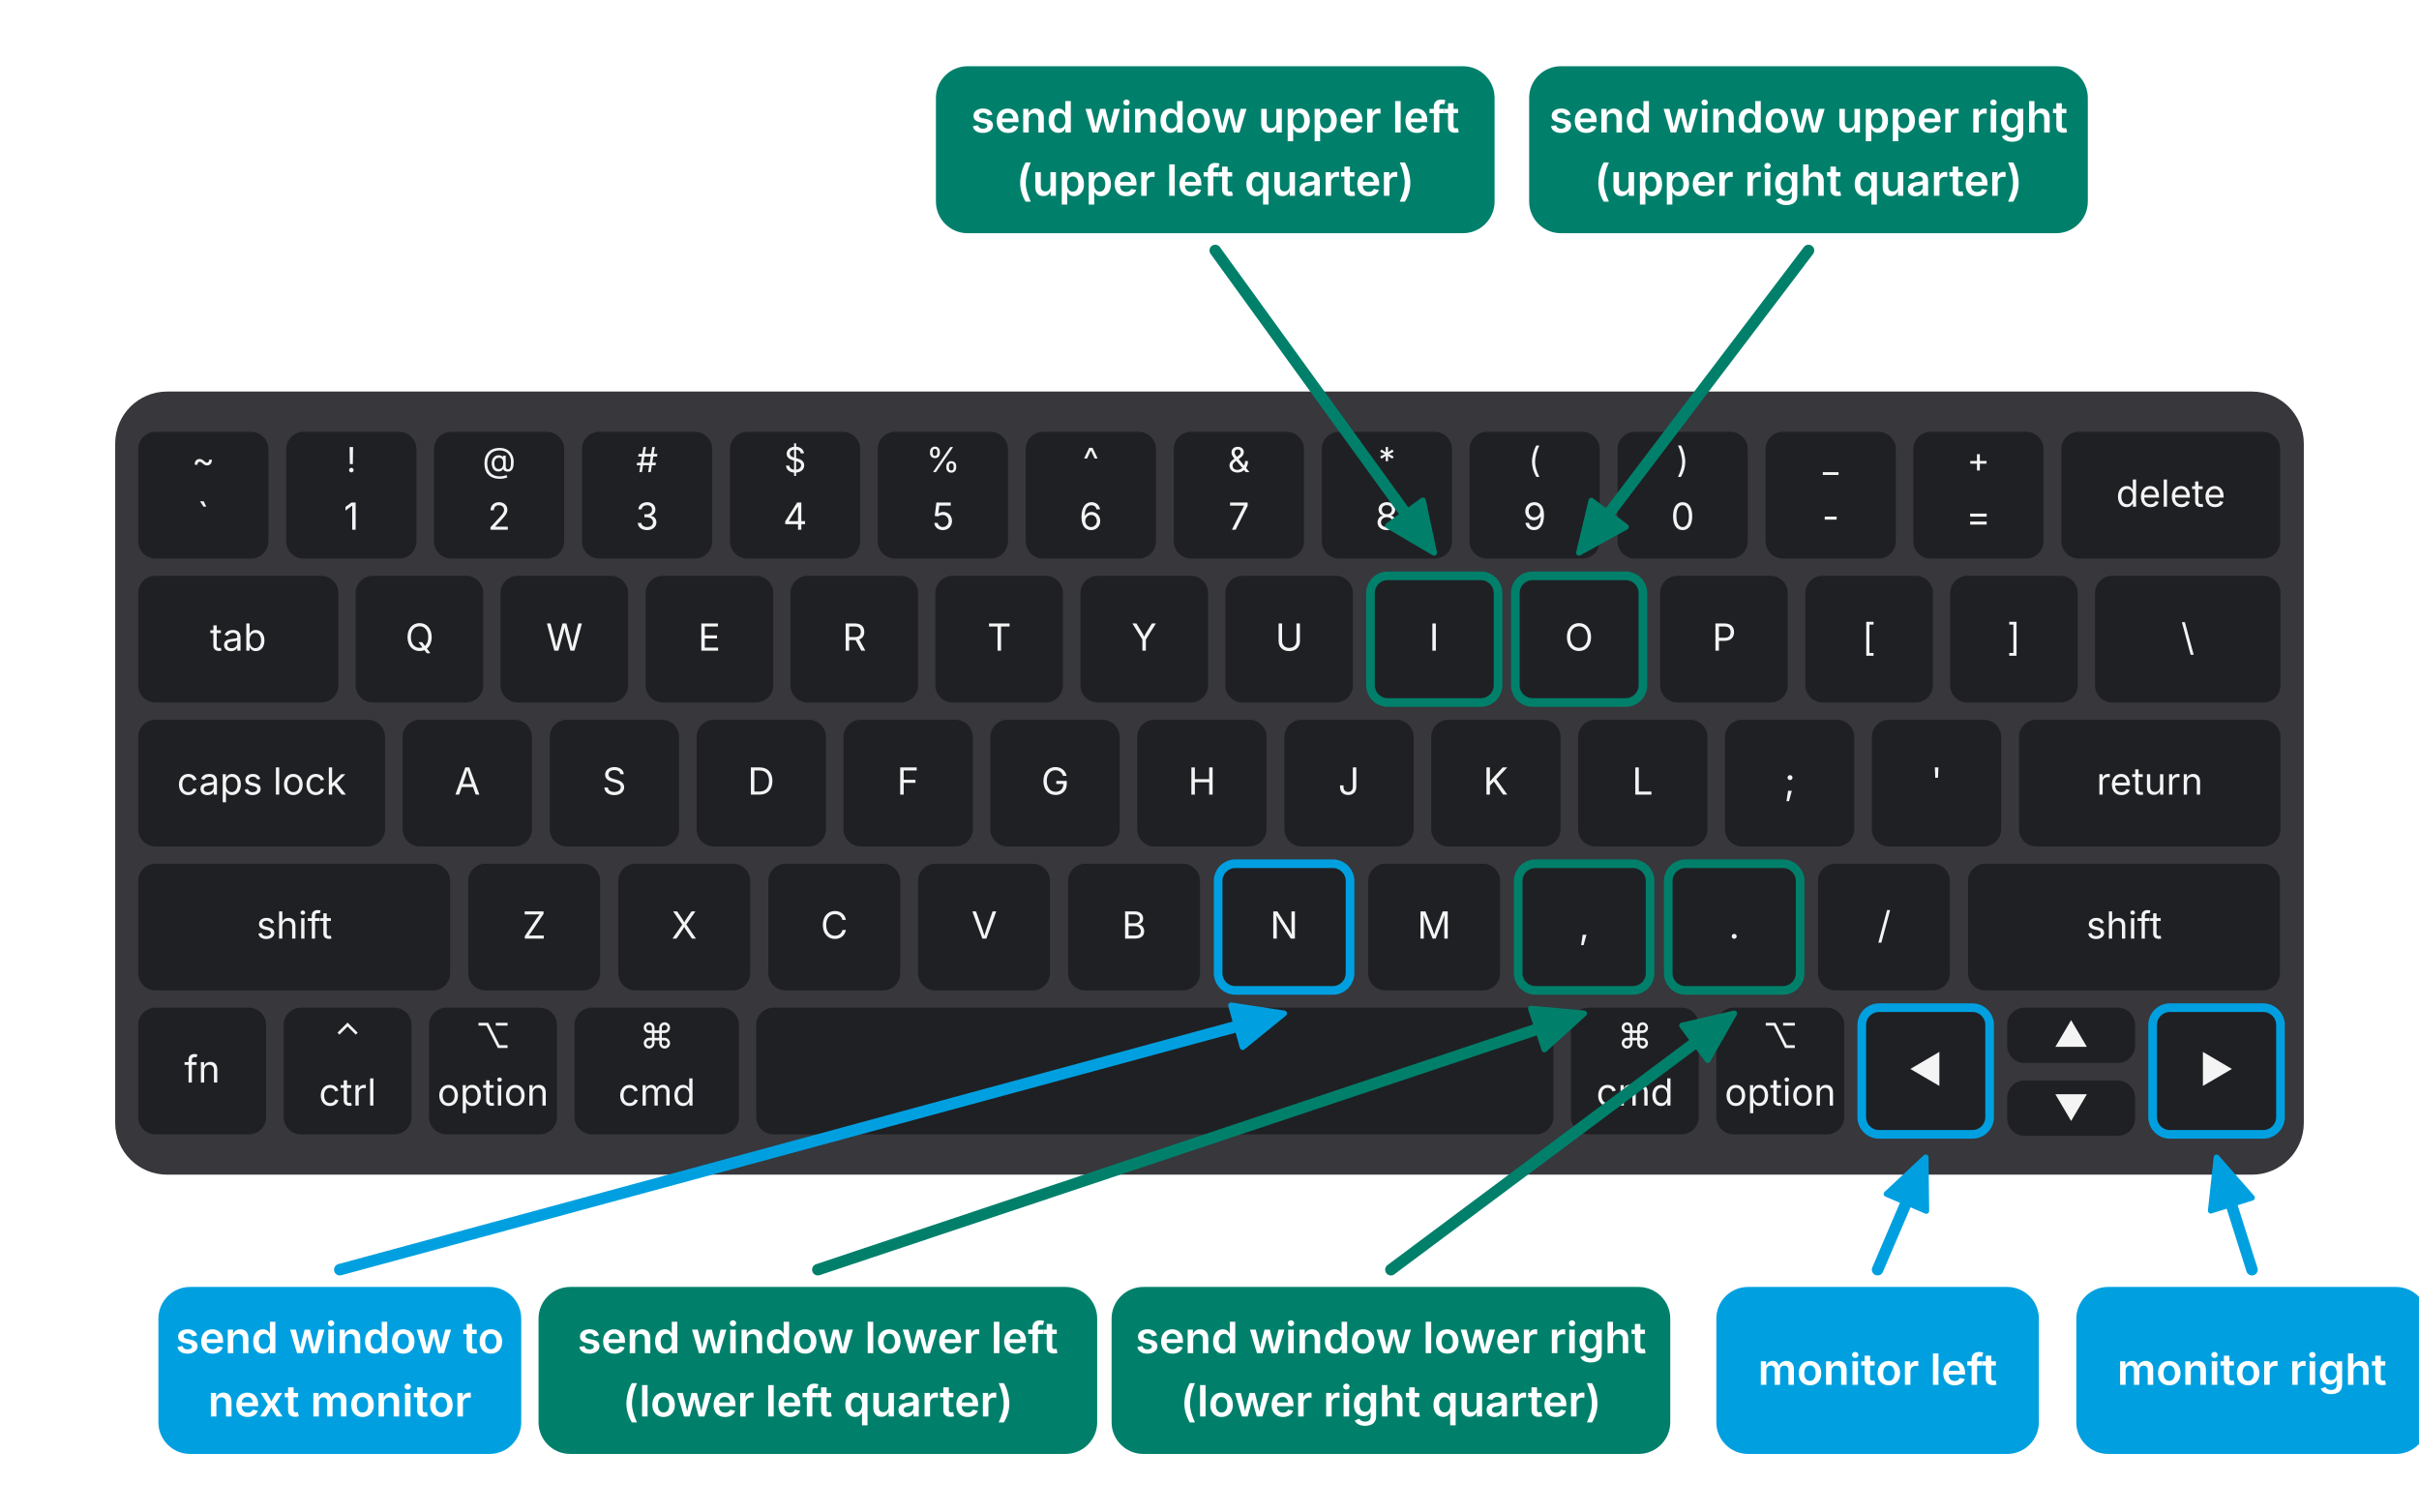
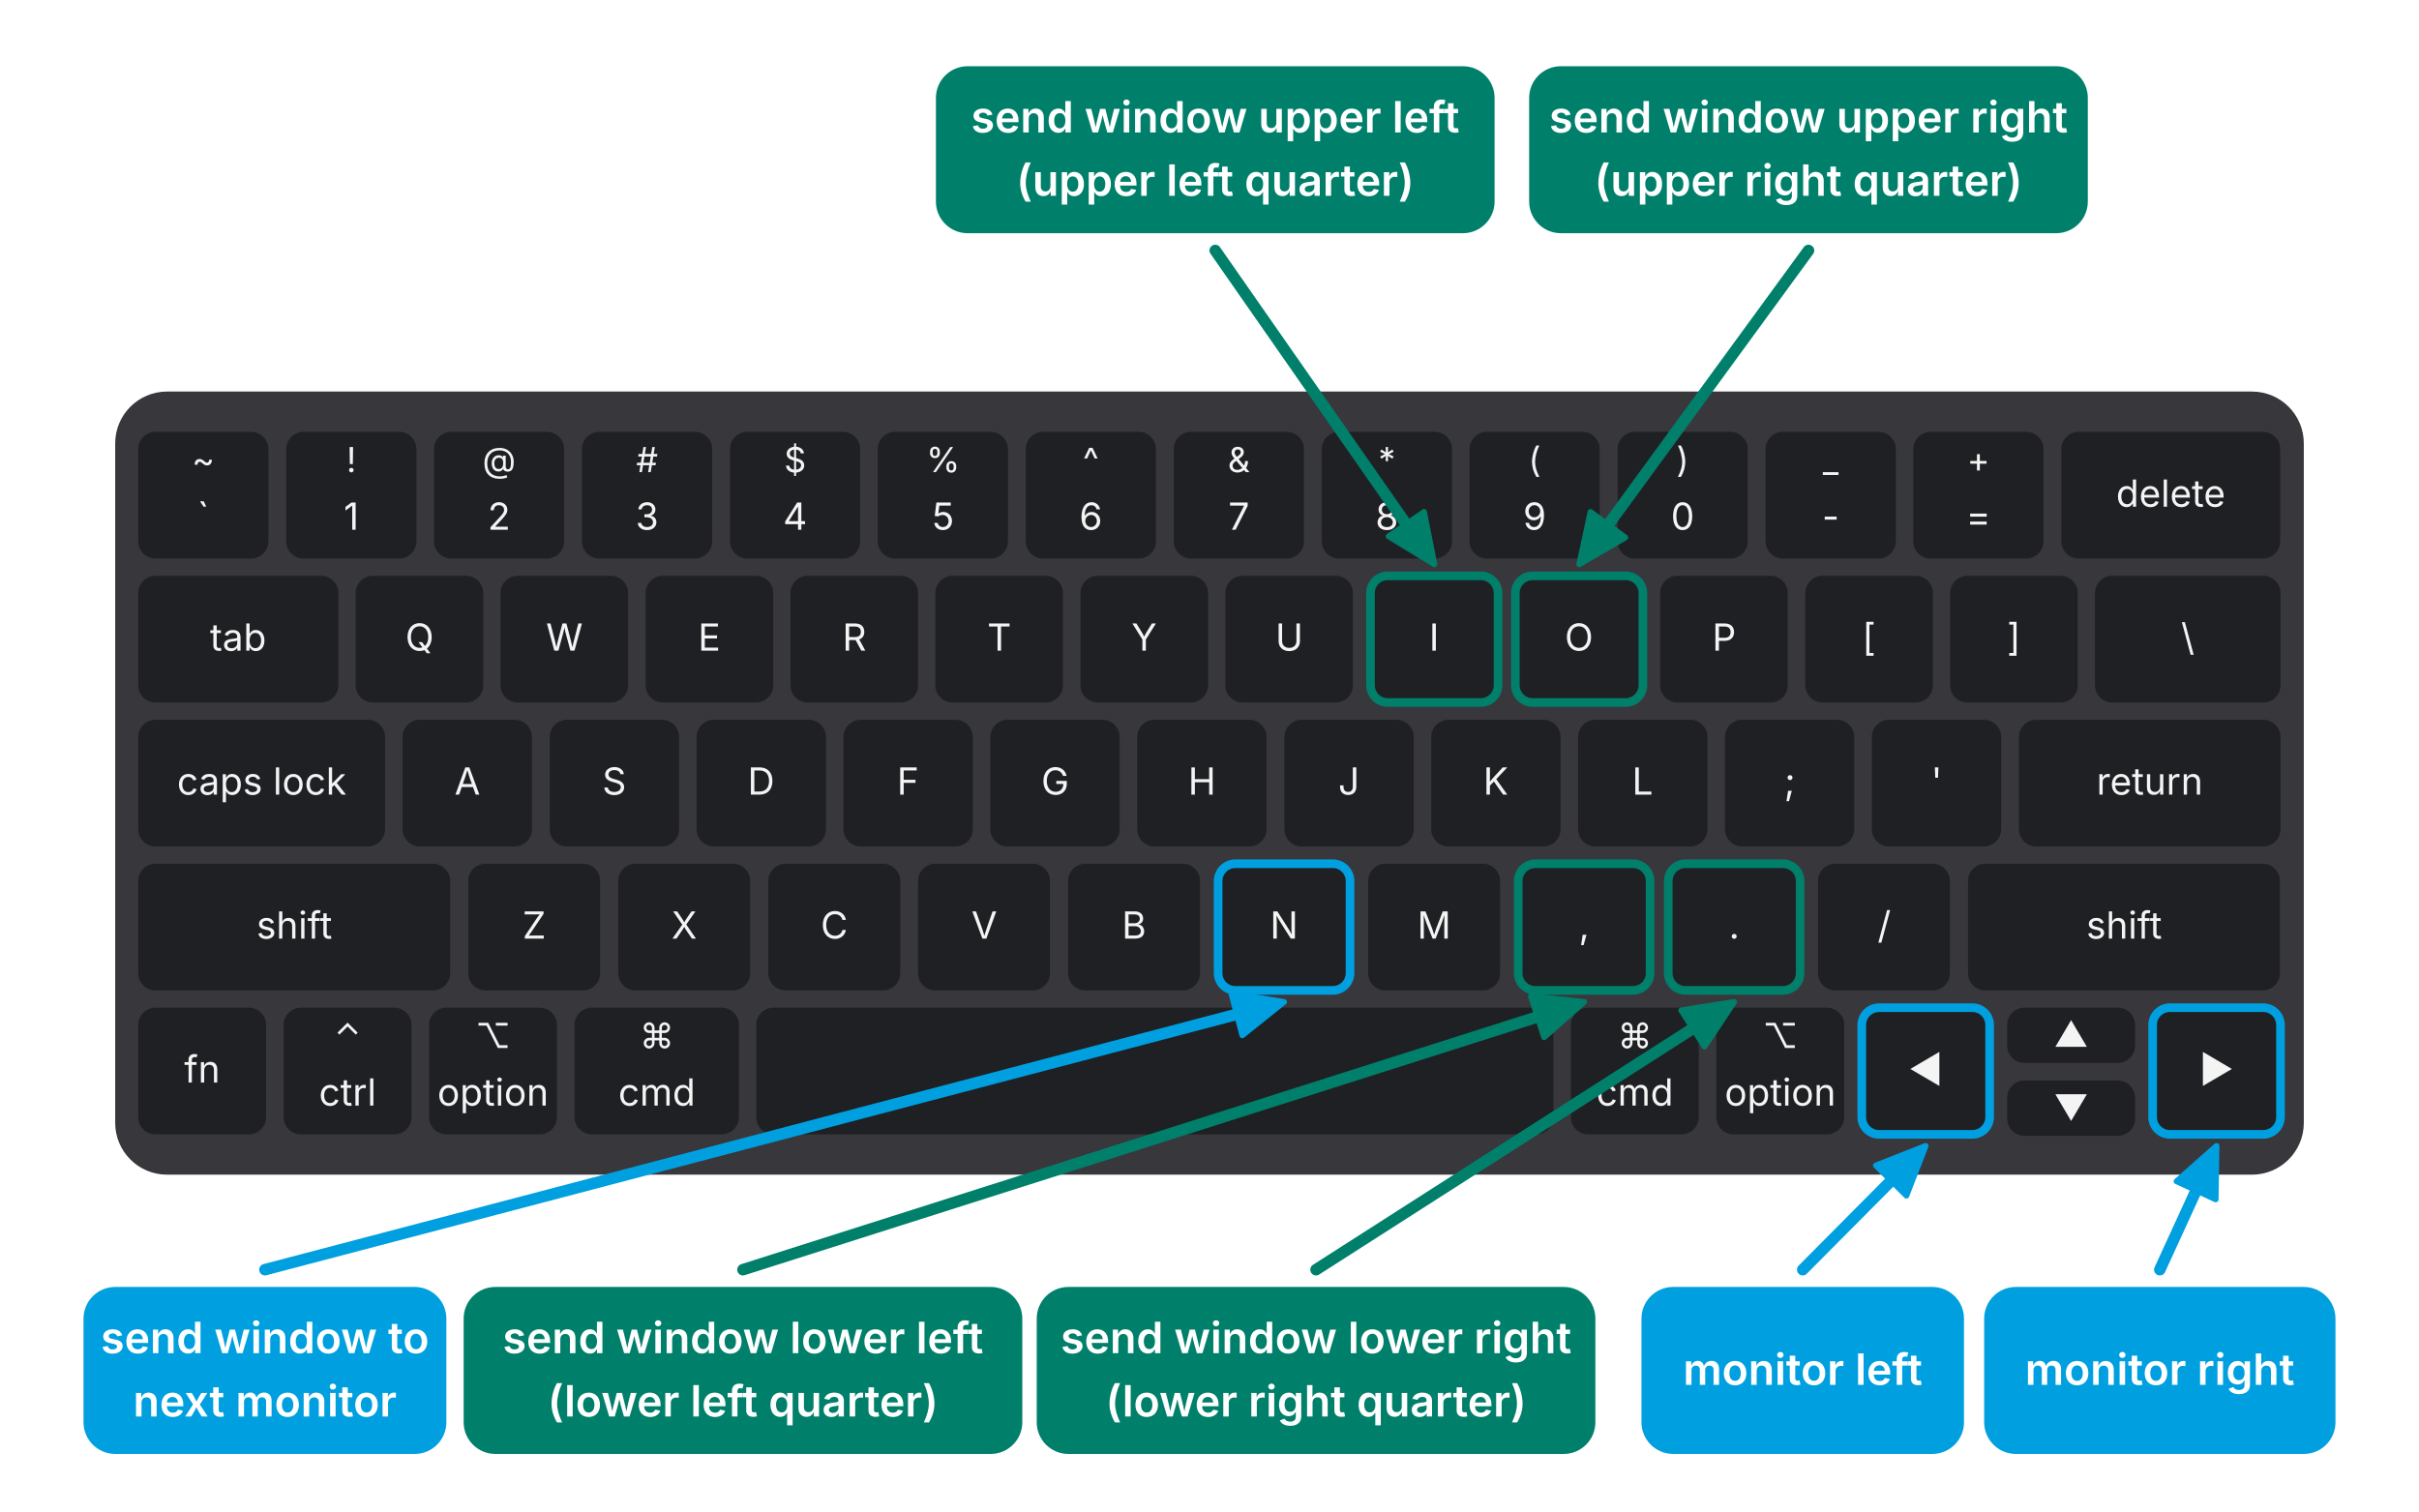
<svg xmlns="http://www.w3.org/2000/svg" viewBox="0 0 840 525" font-family="system-ui,-apple-system,sans-serif">
  <style>
text.t{fill:#fff;font-weight:600} text.k{fill:#f4f4f5} text.w{fill:#fff;font-weight:600}
rect.b{fill:#37373c} rect.k{fill:#1f2023} rect.h{fill:#1f2023;stroke:#00806b;stroke-width:3} rect.hm{fill:#1f2023;stroke:#00a0e0;stroke-width:3}
</style>
  <rect x="0" y="-8" width="840" height="700" fill="#fff" />
  <g transform="translate(40,0)">
    <rect class="b" x="0" y="136" width="760" height="272" rx="18" />
    <rect class="k" x="8.0" y="150.0" width="45.2" height="44.0" rx="6" />
    <text class="k" x="30.6" y="164.0" text-anchor="middle" font-size="12">~</text>
    <text class="k" x="30.6" y="184.0" text-anchor="middle" font-size="13">`</text>
    <rect class="k" x="59.4" y="150.0" width="45.2" height="44.0" rx="6" />
    <text class="k" x="82.0" y="164.0" text-anchor="middle" font-size="12">!</text>
    <text class="k" x="82.0" y="184.0" text-anchor="middle" font-size="13">1</text>
    <rect class="k" x="110.7" y="150.0" width="45.2" height="44.0" rx="6" />
    <text class="k" x="133.3" y="164.0" text-anchor="middle" font-size="12">@</text>
    <text class="k" x="133.3" y="184.0" text-anchor="middle" font-size="13">2</text>
    <rect class="k" x="162.1" y="150.0" width="45.2" height="44.0" rx="6" />
    <text class="k" x="184.7" y="164.0" text-anchor="middle" font-size="12">#</text>
    <text class="k" x="184.7" y="184.0" text-anchor="middle" font-size="13">3</text>
    <rect class="k" x="213.5" y="150.0" width="45.2" height="44.0" rx="6" />
    <text class="k" x="236.1" y="164.0" text-anchor="middle" font-size="12">$</text>
    <text class="k" x="236.1" y="184.0" text-anchor="middle" font-size="13">4</text>
    <rect class="k" x="264.8" y="150.0" width="45.2" height="44.0" rx="6" />
    <text class="k" x="287.5" y="164.0" text-anchor="middle" font-size="12">%</text>
    <text class="k" x="287.5" y="184.0" text-anchor="middle" font-size="13">5</text>
    <rect class="k" x="316.2" y="150.0" width="45.2" height="44.0" rx="6" />
    <text class="k" x="338.8" y="164.0" text-anchor="middle" font-size="12">^</text>
    <text class="k" x="338.8" y="184.0" text-anchor="middle" font-size="13">6</text>
    <rect class="k" x="367.6" y="150.0" width="45.2" height="44.0" rx="6" />
    <text class="k" x="390.2" y="164.0" text-anchor="middle" font-size="12">&amp;</text>
    <text class="k" x="390.2" y="184.0" text-anchor="middle" font-size="13">7</text>
    <rect class="k" x="419.0" y="150.0" width="45.2" height="44.0" rx="6" />
    <text class="k" x="441.6" y="164.0" text-anchor="middle" font-size="12">*</text>
    <text class="k" x="441.6" y="184.0" text-anchor="middle" font-size="13">8</text>
    <rect class="k" x="470.3" y="150.0" width="45.2" height="44.0" rx="6" />
    <text class="k" x="492.9" y="164.0" text-anchor="middle" font-size="12">(</text>
    <text class="k" x="492.9" y="184.0" text-anchor="middle" font-size="13">9</text>
    <rect class="k" x="521.7" y="150.0" width="45.2" height="44.0" rx="6" />
    <text class="k" x="544.3" y="164.0" text-anchor="middle" font-size="12">)</text>
    <text class="k" x="544.3" y="184.0" text-anchor="middle" font-size="13">0</text>
    <rect class="k" x="573.1" y="150.0" width="45.2" height="44.0" rx="6" />
    <text class="k" x="595.7" y="164.0" text-anchor="middle" font-size="12">_</text>
    <text class="k" x="595.7" y="184.0" text-anchor="middle" font-size="13">-</text>
    <rect class="k" x="624.4" y="150.0" width="45.2" height="44.0" rx="6" />
    <text class="k" x="647.0" y="164.0" text-anchor="middle" font-size="12">+</text>
    <text class="k" x="647.0" y="184.0" text-anchor="middle" font-size="13">=</text>
    <rect class="k" x="675.8" y="150.0" width="76.0" height="44.0" rx="6" />
    <text class="k" x="713.8" y="176.0" text-anchor="middle" font-size="13">delete</text>
    <rect class="k" x="8.0" y="200.0" width="69.5" height="44.0" rx="6" />
    <text class="k" x="42.7" y="226.0" text-anchor="middle" font-size="13">tab</text>
    <rect class="k" x="83.5" y="200.0" width="44.3" height="44.0" rx="6" />
    <text class="k" x="105.7" y="226.0" text-anchor="middle" font-size="13">Q</text>
    <rect class="k" x="133.8" y="200.0" width="44.3" height="44.0" rx="6" />
    <text class="k" x="156.0" y="226.0" text-anchor="middle" font-size="13">W</text>
    <rect class="k" x="184.2" y="200.0" width="44.3" height="44.0" rx="6" />
    <text class="k" x="206.3" y="226.0" text-anchor="middle" font-size="13">E</text>
    <rect class="k" x="234.5" y="200.0" width="44.3" height="44.0" rx="6" />
    <text class="k" x="256.7" y="226.0" text-anchor="middle" font-size="13">R</text>
    <rect class="k" x="284.8" y="200.0" width="44.3" height="44.0" rx="6" />
    <text class="k" x="307.0" y="226.0" text-anchor="middle" font-size="13">T</text>
    <rect class="k" x="335.2" y="200.0" width="44.3" height="44.0" rx="6" />
    <text class="k" x="357.3" y="226.0" text-anchor="middle" font-size="13">Y</text>
    <rect class="k" x="385.5" y="200.0" width="44.3" height="44.0" rx="6" />
    <text class="k" x="407.7" y="226.0" text-anchor="middle" font-size="13">U</text>
    <rect class="h" x="435.9" y="200.0" width="44.3" height="44.0" rx="6" />
    <text class="k" x="458.0" y="226.0" text-anchor="middle" font-size="13">I</text>
    <rect class="h" x="486.2" y="200.0" width="44.3" height="44.0" rx="6" />
    <text class="k" x="508.3" y="226.0" text-anchor="middle" font-size="13">O</text>
    <rect class="k" x="536.5" y="200.0" width="44.3" height="44.0" rx="6" />
    <text class="k" x="558.7" y="226.0" text-anchor="middle" font-size="13">P</text>
    <rect class="k" x="586.9" y="200.0" width="44.3" height="44.0" rx="6" />
    <text class="k" x="609.0" y="226.0" text-anchor="middle" font-size="13">[</text>
    <rect class="k" x="637.2" y="200.0" width="44.3" height="44.0" rx="6" />
    <text class="k" x="659.3" y="226.0" text-anchor="middle" font-size="13">]</text>
    <rect class="k" x="687.5" y="200.0" width="64.4" height="44.0" rx="6" />
    <text class="k" x="719.7" y="226.0" text-anchor="middle" font-size="13">\</text>
    <rect class="k" x="8.0" y="250.0" width="85.7" height="44.0" rx="6" />
    <text class="k" x="50.9" y="276.0" text-anchor="middle" font-size="13">caps lock</text>
    <rect class="k" x="99.8" y="250.0" width="44.9" height="44.0" rx="6" />
    <text class="k" x="122.3" y="276.0" text-anchor="middle" font-size="13">A</text>
    <rect class="k" x="150.9" y="250.0" width="44.9" height="44.0" rx="6" />
    <text class="k" x="173.3" y="276.0" text-anchor="middle" font-size="13">S</text>
    <rect class="k" x="201.9" y="250.0" width="44.9" height="44.0" rx="6" />
    <text class="k" x="224.3" y="276.0" text-anchor="middle" font-size="13">D</text>
    <rect class="k" x="252.9" y="250.0" width="44.9" height="44.0" rx="6" />
    <text class="k" x="275.3" y="276.0" text-anchor="middle" font-size="13">F</text>
    <rect class="k" x="303.9" y="250.0" width="44.9" height="44.0" rx="6" />
    <text class="k" x="326.4" y="276.0" text-anchor="middle" font-size="13">G</text>
    <rect class="k" x="354.9" y="250.0" width="44.9" height="44.0" rx="6" />
    <text class="k" x="377.4" y="276.0" text-anchor="middle" font-size="13">H</text>
    <rect class="k" x="406.0" y="250.0" width="44.9" height="44.0" rx="6" />
    <text class="k" x="428.4" y="276.0" text-anchor="middle" font-size="13">J</text>
    <rect class="k" x="457.0" y="250.0" width="44.9" height="44.0" rx="6" />
    <text class="k" x="479.4" y="276.0" text-anchor="middle" font-size="13">K</text>
    <rect class="k" x="508.0" y="250.0" width="44.9" height="44.0" rx="6" />
    <text class="k" x="530.4" y="276.0" text-anchor="middle" font-size="13">L</text>
    <rect class="k" x="559.0" y="250.0" width="44.9" height="44.0" rx="6" />
    <text class="k" x="581.5" y="276.0" text-anchor="middle" font-size="13">;</text>
    <rect class="k" x="610.0" y="250.0" width="44.9" height="44.0" rx="6" />
    <text class="k" x="632.5" y="276.0" text-anchor="middle" font-size="13">'</text>
    <rect class="k" x="661.1" y="250.0" width="90.8" height="44.0" rx="6" />
    <text class="k" x="706.5" y="276.0" text-anchor="middle" font-size="13">return</text>
    <rect class="k" x="8.0" y="300.0" width="108.3" height="44.0" rx="6" />
    <text class="k" x="62.2" y="326.0" text-anchor="middle" font-size="13">shift</text>
    <rect class="k" x="122.6" y="300.0" width="45.8" height="44.0" rx="6" />
    <text class="k" x="145.5" y="326.0" text-anchor="middle" font-size="13">Z</text>
    <rect class="k" x="174.7" y="300.0" width="45.8" height="44.0" rx="6" />
    <text class="k" x="197.6" y="326.0" text-anchor="middle" font-size="13">X</text>
    <rect class="k" x="226.8" y="300.0" width="45.8" height="44.0" rx="6" />
    <text class="k" x="249.7" y="326.0" text-anchor="middle" font-size="13">C</text>
    <rect class="k" x="278.8" y="300.0" width="45.8" height="44.0" rx="6" />
    <text class="k" x="301.8" y="326.0" text-anchor="middle" font-size="13">V</text>
    <rect class="k" x="330.9" y="300.0" width="45.8" height="44.0" rx="6" />
    <text class="k" x="353.8" y="326.0" text-anchor="middle" font-size="13">B</text>
    <rect class="hm" x="383.0" y="300.0" width="45.8" height="44.0" rx="6" />
    <text class="k" x="405.9" y="326.0" text-anchor="middle" font-size="13">N</text>
    <rect class="k" x="435.1" y="300.0" width="45.8" height="44.0" rx="6" />
    <text class="k" x="458.0" y="326.0" text-anchor="middle" font-size="13">M</text>
    <rect class="h" x="487.2" y="300.0" width="45.8" height="44.0" rx="6" />
    <text class="k" x="510.1" y="326.0" text-anchor="middle" font-size="13">,</text>
    <rect class="h" x="539.3" y="300.0" width="45.8" height="44.0" rx="6" />
    <text class="k" x="562.2" y="326.0" text-anchor="middle" font-size="13">.</text>
    <rect class="k" x="591.3" y="300.0" width="45.8" height="44.0" rx="6" />
    <text class="k" x="614.3" y="326.0" text-anchor="middle" font-size="13">/</text>
    <rect class="k" x="643.4" y="300.0" width="108.3" height="44.0" rx="6" />
    <text class="k" x="697.6" y="326.0" text-anchor="middle" font-size="13">shift</text>
    <rect class="k" x="8.0" y="350.0" width="44.4" height="44.0" rx="6" />
    <text class="k" x="30.2" y="376.0" text-anchor="middle" font-size="13">fn</text>
    <rect class="k" x="58.5" y="350.0" width="44.4" height="44.0" rx="6" />
    <text class="k" x="80.7" y="364.0" text-anchor="middle" font-size="12">⌃</text>
    <text class="k" x="80.7" y="384.0" text-anchor="middle" font-size="13">ctrl</text>
    <rect class="k" x="109.0" y="350.0" width="44.4" height="44.0" rx="6" />
    <text class="k" x="131.2" y="364.0" text-anchor="middle" font-size="12">⌥</text>
    <text class="k" x="131.2" y="384.0" text-anchor="middle" font-size="13">option</text>
    <rect class="k" x="159.5" y="350.0" width="57.1" height="44.0" rx="6" />
    <text class="k" x="188.1" y="364.0" text-anchor="middle" font-size="12">⌘</text>
    <text class="k" x="188.1" y="384.0" text-anchor="middle" font-size="13">cmd</text>
    <rect class="k" x="222.6" y="350.0" width="276.8" height="44.0" rx="6" />
    <text class="k" x="361.0" y="376.0" text-anchor="middle" font-size="13" />
    <rect class="k" x="505.5" y="350.0" width="44.4" height="44.0" rx="6" />
    <text class="k" x="527.7" y="364.0" text-anchor="middle" font-size="12">⌘</text>
    <text class="k" x="527.7" y="384.0" text-anchor="middle" font-size="13">cmd</text>
    <rect class="k" x="556.0" y="350.0" width="44.4" height="44.0" rx="6" />
    <text class="k" x="578.2" y="364.0" text-anchor="middle" font-size="12">⌥</text>
    <text class="k" x="578.2" y="384.0" text-anchor="middle" font-size="13">option</text>
    <rect class="hm" x="606.5" y="350.0" width="44.4" height="44.0" rx="6" />
    <text class="k" x="628.7" y="376.0" text-anchor="middle" font-size="13">◀</text>
    <rect class="k" x="657.0" y="350.0" width="44.4" height="19.2" rx="6" />
    <text class="k" x="679.2" y="363.6" text-anchor="middle" font-size="12">▲</text>
    <rect class="k" x="657.0" y="375.3" width="44.4" height="19.2" rx="6" />
    <text class="k" x="679.2" y="388.8" text-anchor="middle" font-size="12">▼</text>
    <rect class="hm" x="707.5" y="350.0" width="44.4" height="44.0" rx="6" />
    <text class="k" x="729.7" y="376.0" text-anchor="middle" font-size="13">▶</text>
    <rect x="285" y="23" width="194" height="58" rx="11" fill="#00806b" />
    <text class="t" x="382" y="46" text-anchor="middle" font-size="15" font-weight="600">send window upper left</text>
    <text class="t" x="382" y="68" text-anchor="middle" font-size="15" font-weight="600">(upper left quarter)</text>
-     <line x1="382" y1="87" x2="448" y2="178.2" stroke="#00806b" stroke-width="4" stroke-linecap="round" />
-     <polygon points="458,192 442,182.6 454.1,173.8" fill="#00806b" stroke="#00806b" stroke-width="2" stroke-linejoin="round" />
+     <line x1="382" y1="87" x2="448.3" y2="182.1" stroke="#00806b" stroke-width="4" stroke-linecap="round" />
+     <polygon points="458.1,196 442.2,186.3 454.5,177.8" fill="#00806b" stroke="#00806b" stroke-width="2" stroke-linejoin="round" />
    <rect x="491" y="23" width="194" height="58" rx="11" fill="#00806b" />
    <text class="t" x="588" y="46" text-anchor="middle" font-size="15" font-weight="600">send window upper right</text>
    <text class="t" x="588" y="68" text-anchor="middle" font-size="15" font-weight="600">(upper right quarter)</text>
-     <line x1="588" y1="87" x2="518.6" y2="178.5" stroke="#00806b" stroke-width="4" stroke-linecap="round" />
-     <polygon points="508.3,192 512.6,173.9 524.6,183" fill="#00806b" stroke="#00806b" stroke-width="2" stroke-linejoin="round" />
-     <rect x="15" y="447" width="126" height="58" rx="11" fill="#00a0e0" />
-     <text class="w" x="78" y="470" text-anchor="middle" font-size="15" font-weight="600">send window to</text>
-     <text class="w" x="78" y="492" text-anchor="middle" font-size="15" font-weight="600">next monitor</text>
-     <line x1="78" y1="441" x2="389.5" y2="356.5" stroke="#00a0e0" stroke-width="4" stroke-linecap="round" />
-     <polygon points="405.9,352 391.5,363.7 387.5,349.2" fill="#00a0e0" stroke="#00a0e0" stroke-width="2" stroke-linejoin="round" />
-     <rect x="147" y="447" width="194" height="58" rx="11" fill="#00806b" />
-     <text class="t" x="244" y="470" text-anchor="middle" font-size="15" font-weight="600">send window lower left</text>
-     <text class="t" x="244" y="492" text-anchor="middle" font-size="15" font-weight="600">(lower left quarter)</text>
-     <line x1="244" y1="441" x2="494" y2="357.4" stroke="#00806b" stroke-width="4" stroke-linecap="round" />
-     <polygon points="510.1,352 496.3,364.5 491.6,350.3" fill="#00806b" stroke="#00806b" stroke-width="2" stroke-linejoin="round" />
-     <rect x="346" y="447" width="194" height="58" rx="11" fill="#00806b" />
-     <text class="t" x="443" y="470" text-anchor="middle" font-size="15" font-weight="600">send window lower right</text>
-     <text class="t" x="443" y="492" text-anchor="middle" font-size="15" font-weight="600">(lower right quarter)</text>
-     <line x1="443" y1="441" x2="548.6" y2="362.2" stroke="#00806b" stroke-width="4" stroke-linecap="round" />
-     <polygon points="562.2,352 553,368.2 544.1,356.2" fill="#00806b" stroke="#00806b" stroke-width="2" stroke-linejoin="round" />
-     <rect x="556" y="447" width="112" height="58" rx="11" fill="#00a0e0" />
-     <text class="w" x="612" y="481" text-anchor="middle" font-size="15" font-weight="600">monitor left</text>
-     <line x1="612" y1="441" x2="622" y2="417.6" stroke="#00a0e0" stroke-width="4" stroke-linecap="round" />
-     <polygon points="628.7,402 628.9,420.6 615.1,414.7" fill="#00a0e0" stroke="#00a0e0" stroke-width="2" stroke-linejoin="round" />
-     <rect x="681" y="447" width="122" height="58" rx="11" fill="#00a0e0" />
-     <text class="w" x="742" y="481" text-anchor="middle" font-size="15" font-weight="600">monitor right</text>
-     <line x1="742" y1="441" x2="734.8" y2="418.2" stroke="#00a0e0" stroke-width="4" stroke-linecap="round" />
-     <polygon points="729.7,402 742,416 727.7,420.5" fill="#00a0e0" stroke="#00a0e0" stroke-width="2" stroke-linejoin="round" />
+     <line x1="588" y1="87" x2="518.4" y2="182.3" stroke="#00806b" stroke-width="4" stroke-linecap="round" />
+     <polygon points="508.4,196 512.3,177.8 524.4,186.7" fill="#00806b" stroke="#00806b" stroke-width="2" stroke-linejoin="round" />
+     <rect x="-11" y="447" width="126" height="58" rx="11" fill="#00a0e0" />
+     <text class="w" x="52" y="470" text-anchor="middle" font-size="15" font-weight="600">send window to</text>
+     <text class="w" x="52" y="492" text-anchor="middle" font-size="15" font-weight="600">next monitor</text>
+     <line x1="52" y1="441" x2="389.5" y2="352.3" stroke="#00a0e0" stroke-width="4" stroke-linecap="round" />
+     <polygon points="405.9,348 391.4,359.6 387.6,345.1" fill="#00a0e0" stroke="#00a0e0" stroke-width="2" stroke-linejoin="round" />
+     <rect x="121" y="447" width="194" height="58" rx="11" fill="#00806b" />
+     <text class="t" x="218" y="470" text-anchor="middle" font-size="15" font-weight="600">send window lower left</text>
+     <text class="t" x="218" y="492" text-anchor="middle" font-size="15" font-weight="600">(lower left quarter)</text>
+     <line x1="218" y1="441" x2="493.9" y2="353.2" stroke="#00806b" stroke-width="4" stroke-linecap="round" />
+     <polygon points="510.1,348 496.2,360.3 491.6,346" fill="#00806b" stroke="#00806b" stroke-width="2" stroke-linejoin="round" />
+     <rect x="320" y="447" width="194" height="58" rx="11" fill="#00806b" />
+     <text class="t" x="417" y="470" text-anchor="middle" font-size="15" font-weight="600">send window lower right</text>
+     <text class="t" x="417" y="492" text-anchor="middle" font-size="15" font-weight="600">(lower right quarter)</text>
+     <line x1="417" y1="441" x2="547.9" y2="357.2" stroke="#00806b" stroke-width="4" stroke-linecap="round" />
+     <polygon points="562.2,348 551.9,363.5 543.8,350.9" fill="#00806b" stroke="#00806b" stroke-width="2" stroke-linejoin="round" />
+     <rect x="530" y="447" width="112" height="58" rx="11" fill="#00a0e0" />
+     <text class="w" x="586" y="481" text-anchor="middle" font-size="15" font-weight="600">monitor left</text>
+     <line x1="586" y1="441" x2="616.7" y2="410.1" stroke="#00a0e0" stroke-width="4" stroke-linecap="round" />
+     <polygon points="628.7,398 622,415.3 611.4,404.8" fill="#00a0e0" stroke="#00a0e0" stroke-width="2" stroke-linejoin="round" />
+     <rect x="649" y="447" width="122" height="58" rx="11" fill="#00a0e0" />
+     <text class="w" x="710" y="481" text-anchor="middle" font-size="15" font-weight="600">monitor right</text>
+     <line x1="710" y1="441" x2="722.6" y2="413.5" stroke="#00a0e0" stroke-width="4" stroke-linecap="round" />
+     <polygon points="729.7,398 729.4,416.6 715.8,410.3" fill="#00a0e0" stroke="#00a0e0" stroke-width="2" stroke-linejoin="round" />
  </g>
</svg>
